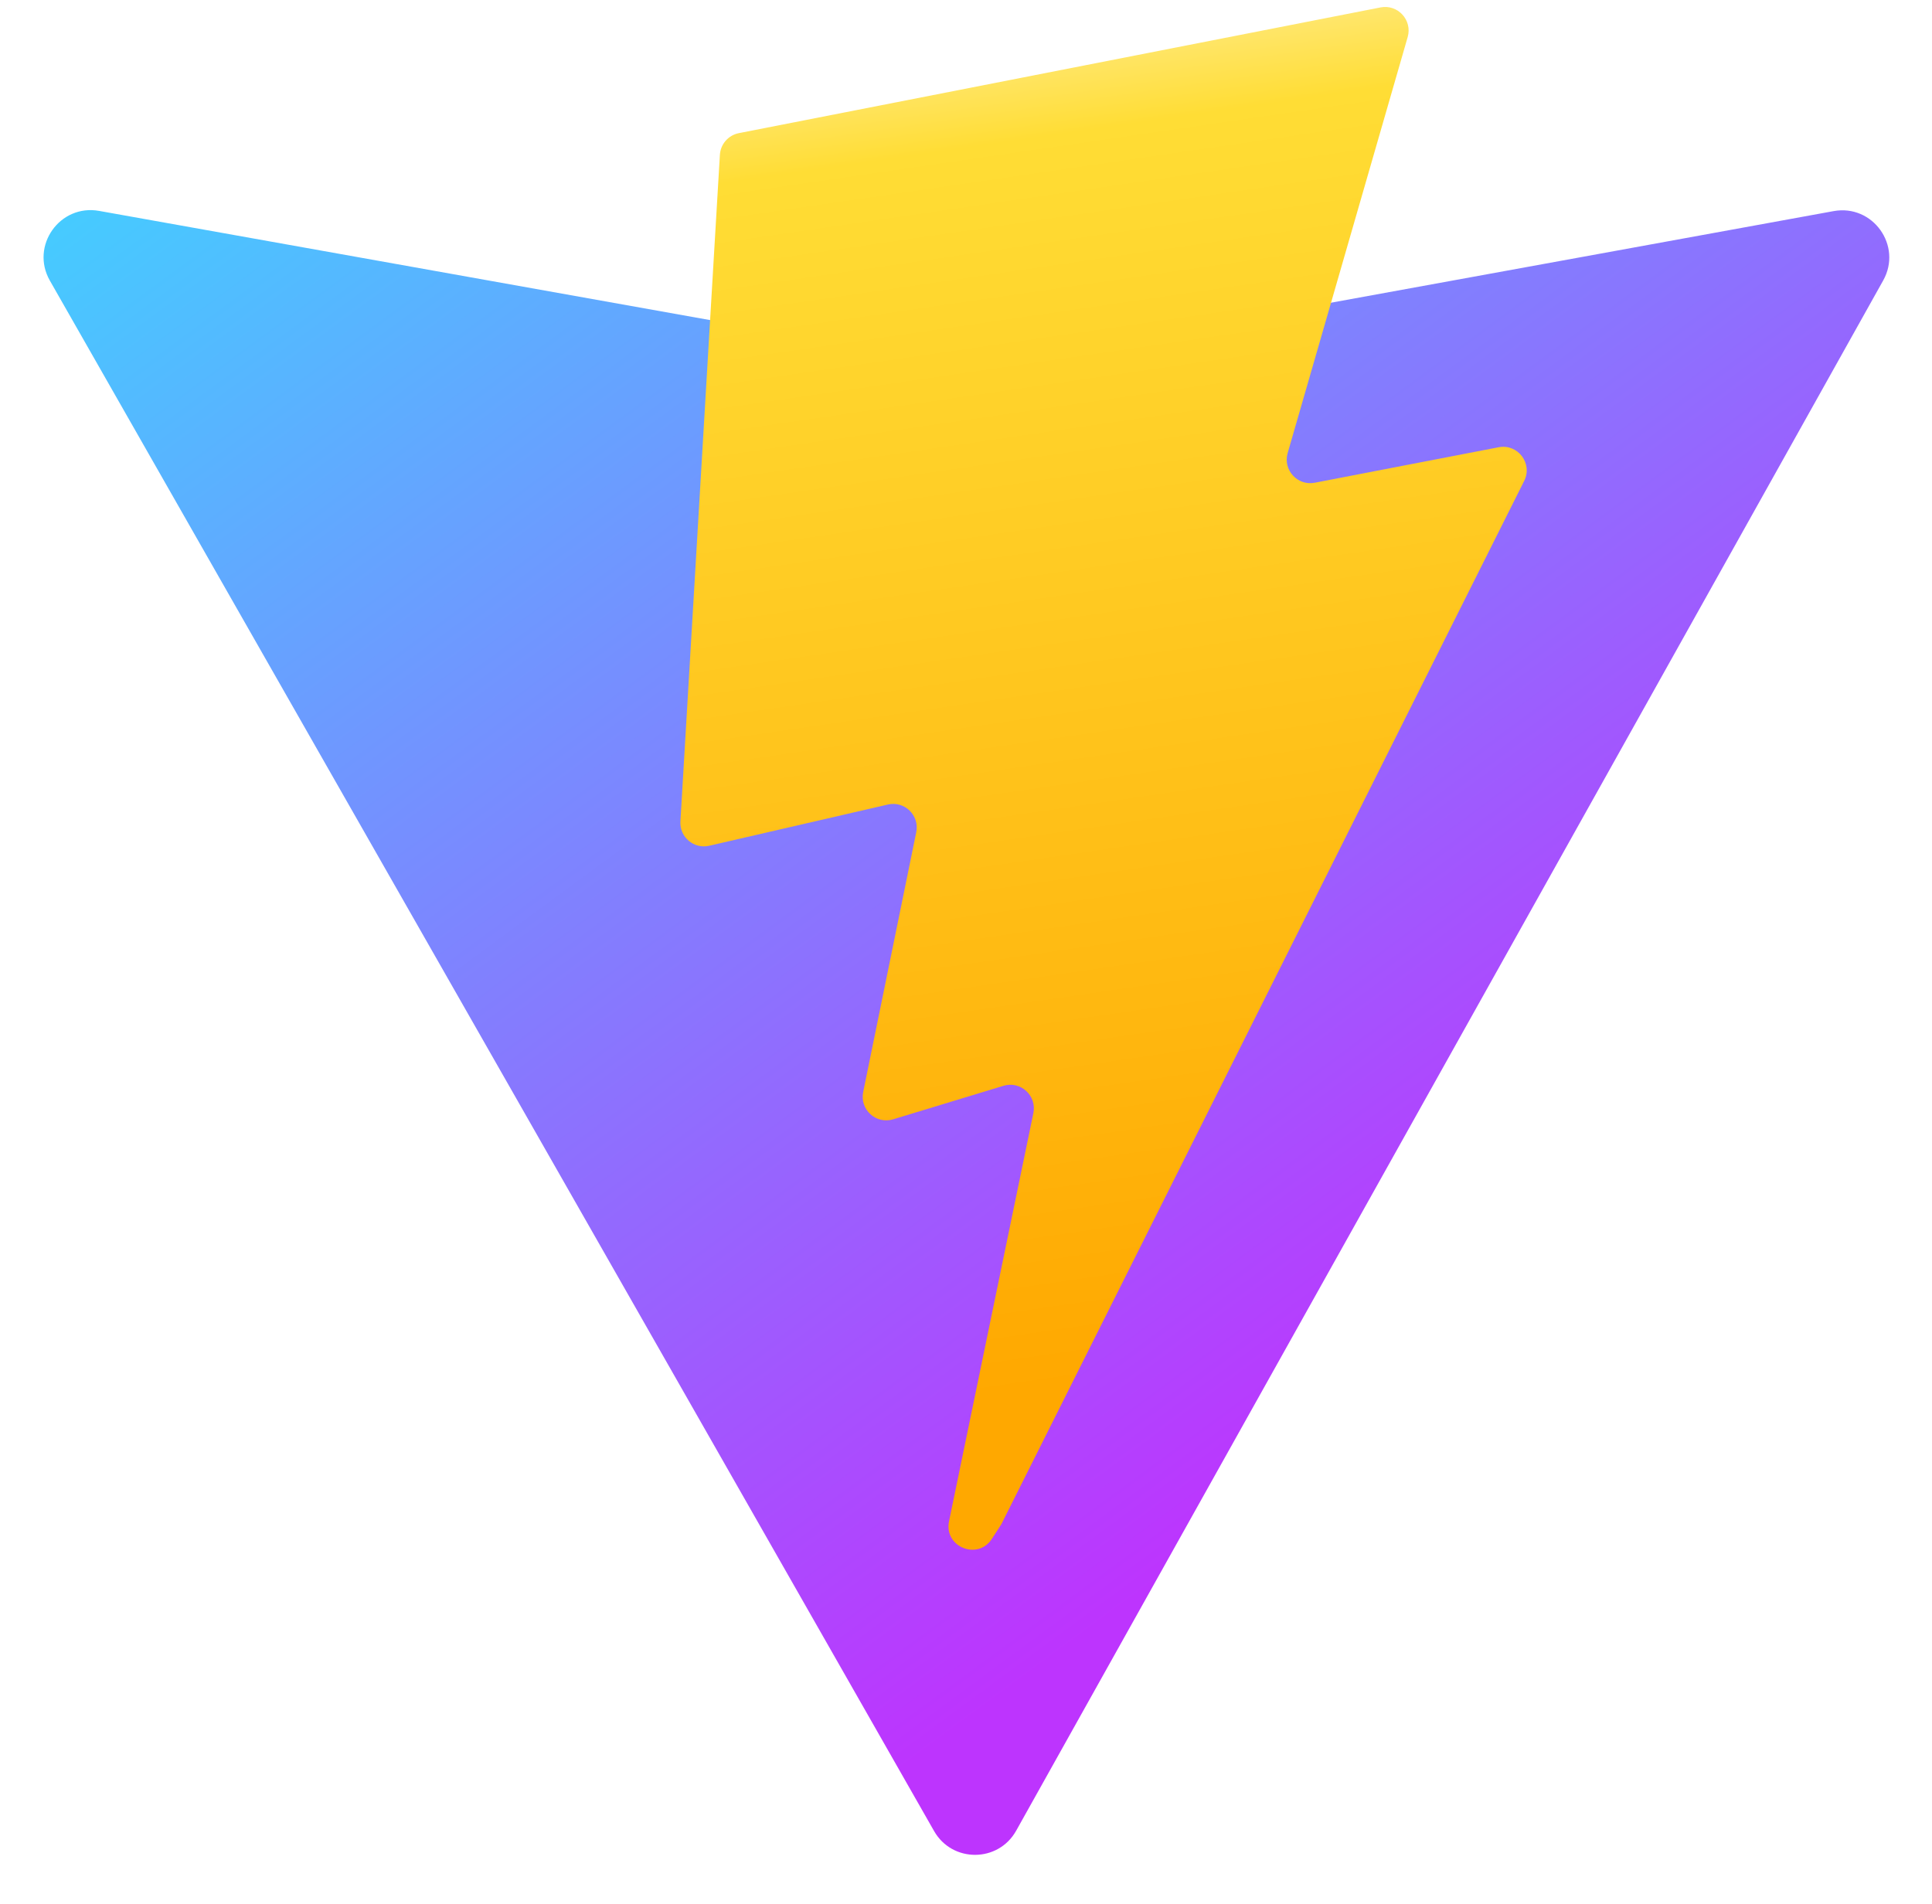
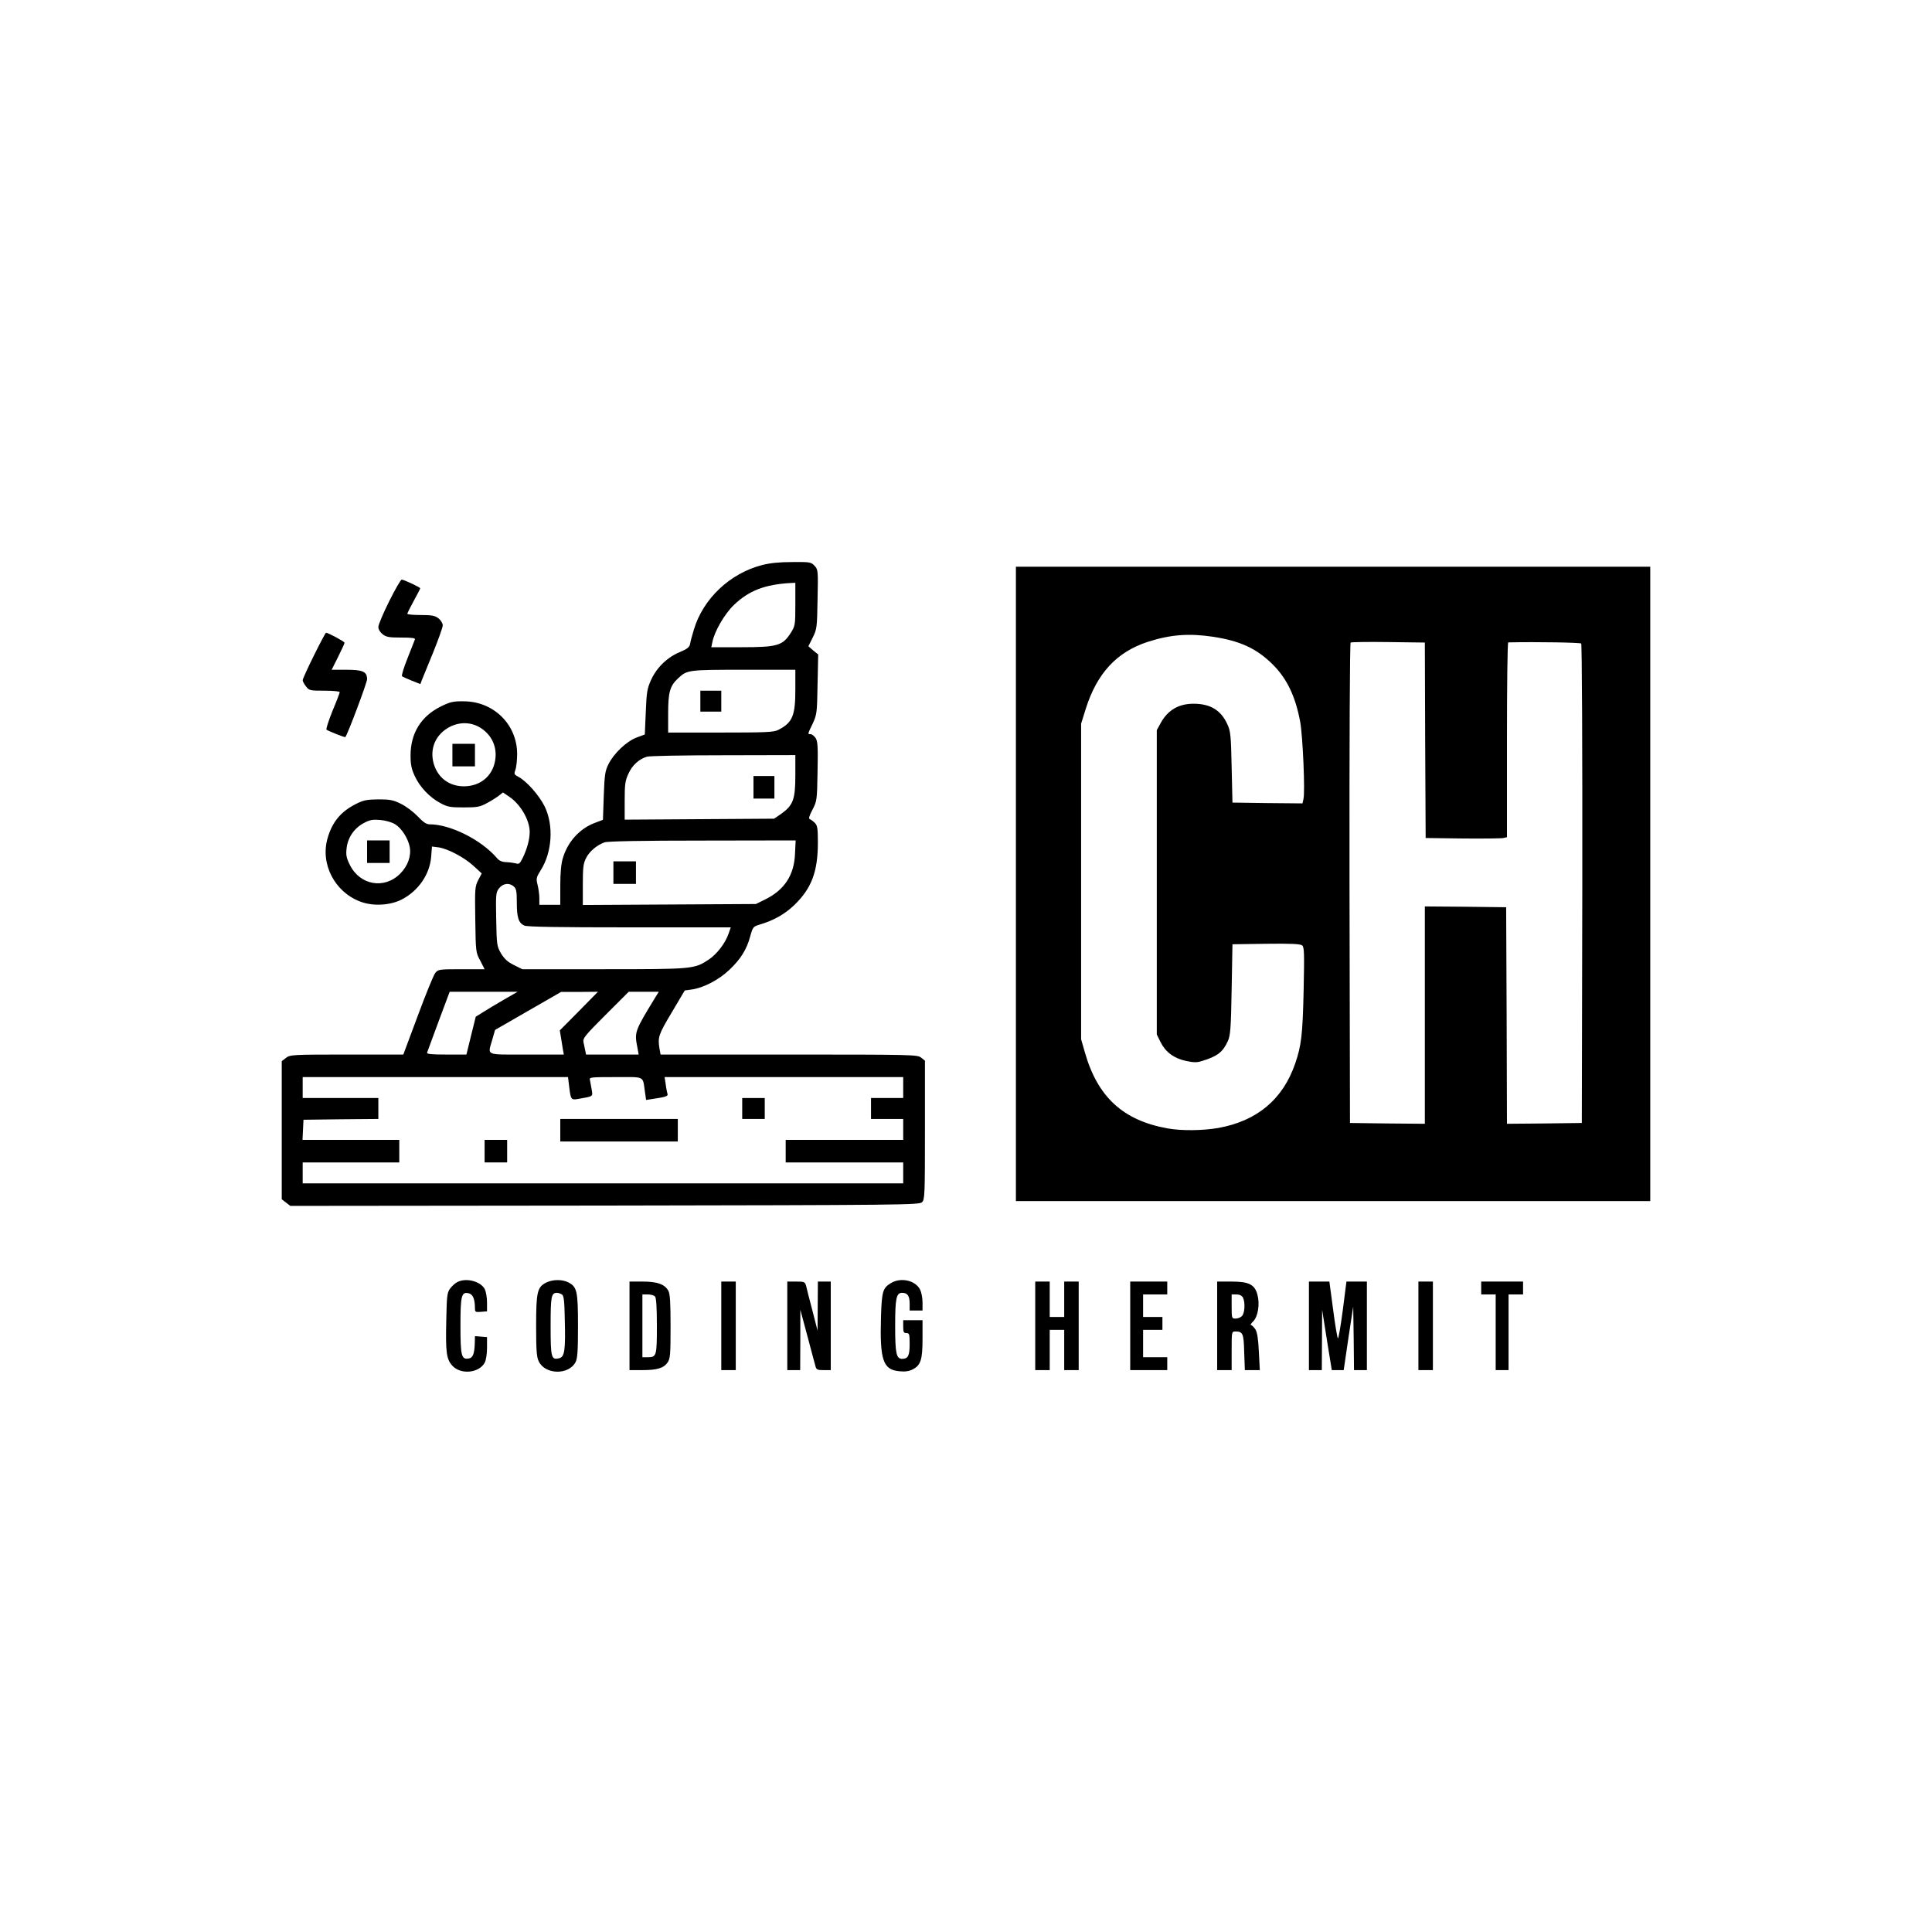
- <svg xmlns="http://www.w3.org/2000/svg" width="410" height="404" viewBox="0 0 410 404" fill="none">
-   <path d="M399.641 59.525L215.643 388.545C211.844 395.338 202.084 395.378 198.228 388.618L10.582 59.556C6.381 52.19 12.68 43.267 21.028 44.759L205.223 77.682C206.398 77.892 207.601 77.89 208.776 77.676L389.119 44.806C397.439 43.289 403.768 52.143 399.641 59.525Z" fill="url(#paint0_linear)" />
-   <path d="M292.965 1.574L156.801 28.255C154.563 28.694 152.906 30.59 152.771 32.866L144.395 174.33C144.198 177.662 147.258 180.248 150.51 179.498L188.42 170.749C191.967 169.931 195.172 173.055 194.443 176.622L183.18 231.775C182.422 235.487 185.907 238.661 189.532 237.56L212.947 230.446C216.577 229.344 220.065 232.527 219.297 236.242L201.398 322.875C200.278 328.294 207.486 331.249 210.492 326.603L212.5 323.5L323.454 102.072C325.312 98.365 322.108 94.137 318.036 94.923L279.014 102.454C275.347 103.161 272.227 99.746 273.262 96.158L298.731 7.867C299.767 4.273 296.636 0.855 292.965 1.574Z" fill="url(#paint1_linear)" />
-   <defs>
-     <linearGradient id="paint0_linear" x1="6" y1="33" x2="235" y2="344" gradientUnits="userSpaceOnUse">
-       <stop stop-color="#41D1FF" />
-       <stop offset="1" stop-color="#BD34FE" />
-     </linearGradient>
-     <linearGradient id="paint1_linear" x1="194.651" y1="8.818" x2="236.076" y2="292.989" gradientUnits="userSpaceOnUse">
-       <stop stop-color="#FFEA83" />
-       <stop offset="0.083" stop-color="#FFDD35" />
-       <stop offset="1" stop-color="#FFA800" />
-     </linearGradient>
-   </defs>
+ <svg xmlns="http://www.w3.org/2000/svg" version="1.0" width="1200pt" height="1200pt" viewBox="0 0 1200 1200" preserveAspectRatio="xMidYMid meet">
+   <g transform="translate(0,1200) scale(0.1,-0.1)" fill="#000000" stroke="none">
+     <path d="M4732 8490 c-199 -52 -365 -209 -422 -400 -11 -36 -22 -76 -24 -91 -4 -19 -18 -30 -63 -49 -78 -32 -144 -96 -179 -173 -25 -55 -28 -77 -33 -201 l-6 -138 -51 -19 c-63 -24 -141 -98 -175 -166 -21 -42 -24 -66 -29 -197 l-5 -148 -50 -19 c-94 -35 -169 -117 -199 -219 -11 -36 -16 -92 -16 -172 l0 -118 -65 0 -65 0 0 41 c0 22 -5 59 -11 83 -10 40 -8 46 19 90 72 113 82 280 25 397 -34 69 -113 158 -163 184 -27 14 -28 18 -19 43 6 15 11 59 11 99 0 183 -146 327 -332 327 -66 1 -85 -4 -142 -32 -123 -61 -188 -166 -188 -305 0 -56 6 -84 26 -127 31 -68 93 -133 159 -168 44 -24 61 -27 145 -27 84 0 101 3 145 27 28 15 61 36 75 47 l24 19 41 -28 c69 -47 125 -145 125 -217 0 -47 -16 -105 -43 -161 -17 -35 -24 -41 -41 -35 -12 3 -38 7 -60 8 -28 1 -45 8 -60 26 -97 113 -289 209 -417 209 -21 0 -40 13 -75 50 -26 27 -72 62 -103 77 -48 24 -68 28 -141 28 -73 -1 -93 -5 -140 -29 -93 -47 -146 -111 -175 -211 -47 -160 43 -335 203 -395 78 -30 185 -24 257 13 103 53 174 155 183 265 l5 64 40 -5 c58 -8 160 -62 218 -115 l51 -47 -22 -42 c-20 -40 -21 -52 -18 -245 3 -200 3 -204 31 -255 l27 -53 -144 0 c-140 0 -145 -1 -163 -24 -10 -13 -59 -132 -108 -265 l-90 -241 -351 0 c-340 0 -352 -1 -378 -21 l-26 -20 0 -429 0 -429 26 -20 27 -21 1953 2 c1860 3 1954 4 1971 21 17 16 18 48 18 448 l0 431 -24 19 c-22 18 -50 19 -821 19 l-797 0 -7 38 c-11 70 -6 86 76 223 l81 137 43 6 c73 10 169 60 234 122 71 67 108 127 130 209 16 58 18 60 61 73 84 25 152 63 211 119 108 104 148 207 148 391 0 87 -3 105 -19 121 -10 10 -24 20 -31 23 -9 3 -4 20 16 58 28 54 29 59 32 238 3 155 1 187 -12 208 -9 13 -23 24 -31 24 -19 0 -20 -2 13 66 26 57 27 67 30 244 l4 185 -31 25 -30 26 27 54 c26 53 27 62 30 238 4 179 3 185 -19 208 -21 23 -29 24 -138 23 -81 0 -138 -6 -189 -19z m208 -243 c0 -130 -1 -134 -29 -179 -50 -78 -83 -88 -305 -88 l-188 0 7 33 c13 66 76 175 134 230 93 89 192 127 354 136 l27 1 0 -133z m0 -532 c0 -161 -18 -204 -107 -249 -28 -14 -77 -16 -358 -16 l-325 0 0 120 c0 130 11 170 62 217 56 52 60 53 406 53 l322 0 0 -125z m-1946 -242 c58 -41 89 -104 84 -175 -8 -109 -87 -182 -198 -182 -91 1 -160 53 -186 140 -27 95 12 184 101 230 66 33 140 29 199 -13z m1946 -290 c0 -149 -14 -185 -88 -238 l-44 -30 -464 -3 -464 -3 0 118 c0 103 3 124 24 169 24 52 65 89 114 104 15 5 228 9 475 9 l447 1 0 -127z m-2485 -303 c40 -25 80 -88 90 -141 10 -56 -12 -118 -59 -165 -98 -99 -250 -73 -313 54 -22 44 -25 61 -20 105 8 66 47 123 107 155 37 20 55 23 102 19 34 -3 72 -14 93 -27z m2483 -182 c-5 -134 -66 -226 -186 -285 l-57 -28 -537 -3 -538 -3 0 126 c0 106 3 132 20 165 21 42 67 81 115 98 19 7 233 11 609 11 l578 1 -4 -82z m-1746 -205 c15 -13 18 -31 18 -99 0 -93 11 -127 47 -143 17 -8 213 -11 653 -11 l629 0 -14 -40 c-21 -60 -73 -127 -124 -161 -89 -58 -97 -59 -651 -59 l-506 0 -52 26 c-39 19 -59 38 -80 72 -26 45 -27 53 -30 212 -3 157 -2 167 18 193 25 31 64 36 92 10z m-62 -702 c-47 -27 -105 -62 -130 -78 l-45 -28 -29 -117 -29 -118 -124 0 c-96 0 -124 3 -120 13 2 6 35 94 72 195 l68 182 211 0 211 0 -85 -49z m466 -71 l-119 -120 7 -42 c4 -24 9 -58 12 -75 l6 -33 -231 0 c-263 0 -242 -9 -213 94 l17 59 205 118 205 118 114 0 115 1 -118 -120z m476 88 c-131 -215 -132 -217 -113 -315 l8 -43 -163 0 -164 0 -5 25 c-3 14 -8 37 -11 52 -5 24 10 42 138 170 l143 143 93 0 94 0 -20 -32z m-537 -555 c10 -83 12 -86 54 -79 99 17 93 14 86 59 -4 23 -9 50 -11 60 -5 16 7 17 159 17 187 0 168 10 183 -93 l7 -49 46 7 c75 11 92 17 87 30 -2 7 -8 33 -11 59 l-7 46 741 0 741 0 0 -65 0 -65 -100 0 -100 0 0 -65 0 -65 100 0 100 0 0 -65 0 -65 -365 0 -365 0 0 -70 0 -70 365 0 365 0 0 -65 0 -65 -1865 0 -1865 0 0 65 0 65 300 0 300 0 0 70 0 70 -300 0 -301 0 3 63 3 62 233 3 232 2 0 65 0 65 -235 0 -235 0 0 65 0 65 824 0 824 0 7 -57z" />
+     <path d="M4350 7645 l0 -65 65 0 65 0 0 65 0 65 -65 0 -65 0 0 -65z" />
+     <path d="M2810 7310 l0 -70 70 0 70 0 0 70 0 70 -70 0 -70 0 0 -70z" />
+     <path d="M4680 7110 l0 -70 65 0 65 0 0 70 0 70 -65 0 -65 0 0 -70z" />
+     <path d="M2280 6710 l0 -70 70 0 70 0 0 70 0 70 -70 0 -70 0 0 -70z" />
+     <path d="M3810 6580 l0 -70 70 0 70 0 0 70 0 70 -70 0 -70 0 0 -70z" />
+     <path d="M4610 5115 l0 -65 70 0 70 0 0 65 0 65 -70 0 -70 0 0 -65z" />
+     <path d="M3480 4980 l0 -70 365 0 365 0 0 70 0 70 -365 0 -365 0 0 -70z" />
+     <path d="M3010 4850 l0 -70 70 0 70 0 0 70 0 70 -70 0 -70 0 0 -70z" />
+     <path d="M6310 6510 l0 -1970 1970 0 1970 0 0 1970 0 1970 -1970 0 -1970 0 0 -1970z m1224 1535 c170 -26 272 -73 373 -174 87 -87 140 -198 169 -356 16 -89 31 -436 20 -478 l-6 -27 -218 2 -217 3 -5 220 c-4 198 -7 225 -27 267 -39 86 -104 126 -206 127 -95 1 -165 -39 -210 -124 l-22 -40 0 -945 0 -945 24 -49 c31 -61 83 -100 159 -116 47 -10 68 -10 98 0 96 29 130 56 161 125 15 34 19 79 23 320 l5 280 209 3 c157 2 212 -1 224 -10 13 -11 14 -48 9 -283 -6 -271 -14 -339 -52 -450 -77 -224 -238 -358 -478 -401 -97 -17 -230 -18 -313 -3 -278 49 -437 195 -516 474 l-23 80 0 980 0 980 28 90 c70 223 193 356 388 419 141 45 254 53 403 31z m1318 -643 l3 -607 230 -3 c127 -1 240 0 253 3 l22 5 0 605 c0 333 3 605 8 605 185 4 447 -1 453 -7 5 -5 8 -649 7 -1494 l-3 -1484 -232 -3 -233 -2 -2 672 -3 673 -252 3 -253 2 0 -675 0 -675 -232 2 -233 3 -3 1489 c-1 881 2 1492 7 1495 5 3 111 5 235 3 l226 -3 2 -607z" />
+     <path d="M2417 8265 c-37 -74 -67 -146 -67 -159 0 -15 11 -33 26 -45 23 -18 41 -21 116 -21 68 0 89 -3 85 -12 -3 -7 -24 -60 -46 -117 -23 -57 -38 -107 -34 -111 4 -4 32 -16 61 -28 l53 -21 8 22 c5 12 36 89 70 171 33 82 61 159 61 172 0 12 -12 32 -26 43 -22 17 -41 21 -110 21 -46 0 -84 3 -84 8 0 4 18 40 40 80 22 40 40 75 40 78 0 6 -102 54 -115 54 -6 0 -41 -61 -78 -135z" />
+     <path d="M1950 7929 c-39 -78 -70 -147 -70 -154 0 -7 9 -24 21 -39 19 -25 25 -26 115 -26 52 0 94 -4 94 -9 0 -5 -20 -58 -45 -117 -24 -60 -41 -112 -37 -116 9 -8 114 -50 117 -46 13 13 135 338 135 359 0 47 -26 59 -128 59 l-92 0 40 80 c22 44 40 83 40 88 0 7 -102 62 -115 62 -3 0 -37 -64 -75 -141z" />
+     <path d="M2841 4037 c-13 -6 -34 -25 -45 -40 -19 -26 -21 -45 -24 -194 -5 -203 1 -245 37 -285 52 -58 167 -47 202 19 8 15 14 55 14 92 l0 66 -37 3 -38 3 -1 -43 c-2 -67 -12 -93 -39 -96 -44 -7 -50 17 -50 203 0 189 6 213 52 202 26 -7 38 -37 38 -94 0 -22 4 -24 38 -21 l37 3 0 56 c0 31 -7 68 -14 82 -26 49 -116 72 -170 44z" />
+     <path d="M3393 4034 c-56 -28 -63 -59 -63 -269 0 -150 3 -194 16 -220 39 -84 187 -87 229 -5 12 23 15 69 15 225 0 216 -6 242 -60 270 -37 19 -96 19 -137 -1z m97 -74 c12 -7 16 -39 18 -156 5 -189 -1 -232 -34 -240 -50 -13 -54 3 -54 200 0 186 4 206 40 206 8 0 22 -5 30 -10z" />
+     <path d="M5533 4030 c-50 -30 -56 -52 -61 -207 -8 -270 12 -331 114 -340 35 -4 60 0 82 11 51 26 62 60 62 191 l0 115 -60 0 -60 0 0 -40 c0 -33 3 -40 20 -40 18 0 20 -7 20 -68 0 -73 -10 -92 -47 -92 -36 0 -43 35 -43 205 0 170 7 205 43 205 34 0 47 -19 47 -67 l0 -43 40 0 40 0 0 50 c0 28 -7 64 -15 80 -30 58 -120 78 -182 40z" />
+     <path d="M3910 3765 l0 -275 79 0 c93 0 133 12 158 48 16 24 18 50 18 223 0 148 -3 202 -14 222 -22 40 -68 57 -160 57 l-81 0 0 -275z m158 183 c8 -8 12 -63 12 -183 0 -187 -2 -195 -57 -195 l-33 0 0 195 0 195 33 0 c18 0 38 -5 45 -12z" />
+     <path d="M4480 3765 l0 -275 45 0 45 0 0 275 0 275 -45 0 -45 0 0 -275z" />
+     <path d="M4890 3765 l0 -275 40 0 40 0 1 188 0 187 43 -160 c23 -88 46 -172 50 -187 6 -25 11 -28 51 -28 l45 0 0 275 0 275 -40 0 -40 0 -1 -152 -1 -153 -32 125 c-18 69 -36 137 -39 153 -7 25 -11 27 -62 27 l-55 0 0 -275z" />
+     <path d="M6430 3765 l0 -275 45 0 45 0 0 125 0 125 45 0 45 0 0 -125 0 -125 45 0 45 0 0 275 0 275 -45 0 -45 0 0 -110 0 -110 -45 0 -45 0 0 110 0 110 -45 0 -45 0 0 -275z" />
+     <path d="M7020 3765 l0 -275 115 0 115 0 0 40 0 40 -75 0 -75 0 0 85 0 85 60 0 60 0 0 40 0 40 -60 0 -60 0 0 70 0 70 75 0 75 0 0 40 0 40 -115 0 -115 0 0 -275z" />
+     <path d="M7560 3765 l0 -275 45 0 45 0 0 120 c0 118 0 120 23 120 47 0 52 -12 55 -130 l4 -110 46 0 47 0 -6 114 c-4 83 -10 120 -22 140 -10 14 -22 26 -27 26 -5 0 1 11 14 23 30 30 42 108 26 166 -17 63 -53 81 -162 81 l-88 0 0 -275z m160 176 c15 -30 12 -97 -6 -115 -8 -9 -26 -16 -40 -16 -23 0 -24 2 -24 75 l0 75 30 0 c19 0 33 -7 40 -19z" />
+     <path d="M8130 3765 l0 -275 40 0 40 0 1 188 1 187 19 -120 c10 -66 24 -150 30 -187 l11 -68 37 0 37 0 29 198 30 197 3 -197 2 -198 40 0 40 0 0 275 0 275 -63 0 -64 0 -23 -180 c-13 -99 -27 -177 -30 -173 -4 5 -18 86 -30 181 l-23 172 -63 0 -64 0 0 -275z" />
+     <path d="M8810 3765 l0 -275 45 0 45 0 0 275 0 275 -45 0 -45 0 0 -275z" />
+     <path d="M9200 4000 l0 -40 45 0 45 0 0 -235 0 -235 40 0 40 0 0 235 0 235 45 0 45 0 0 40 0 40 -130 0 -130 0 0 -40z" />
+   </g>
</svg>
